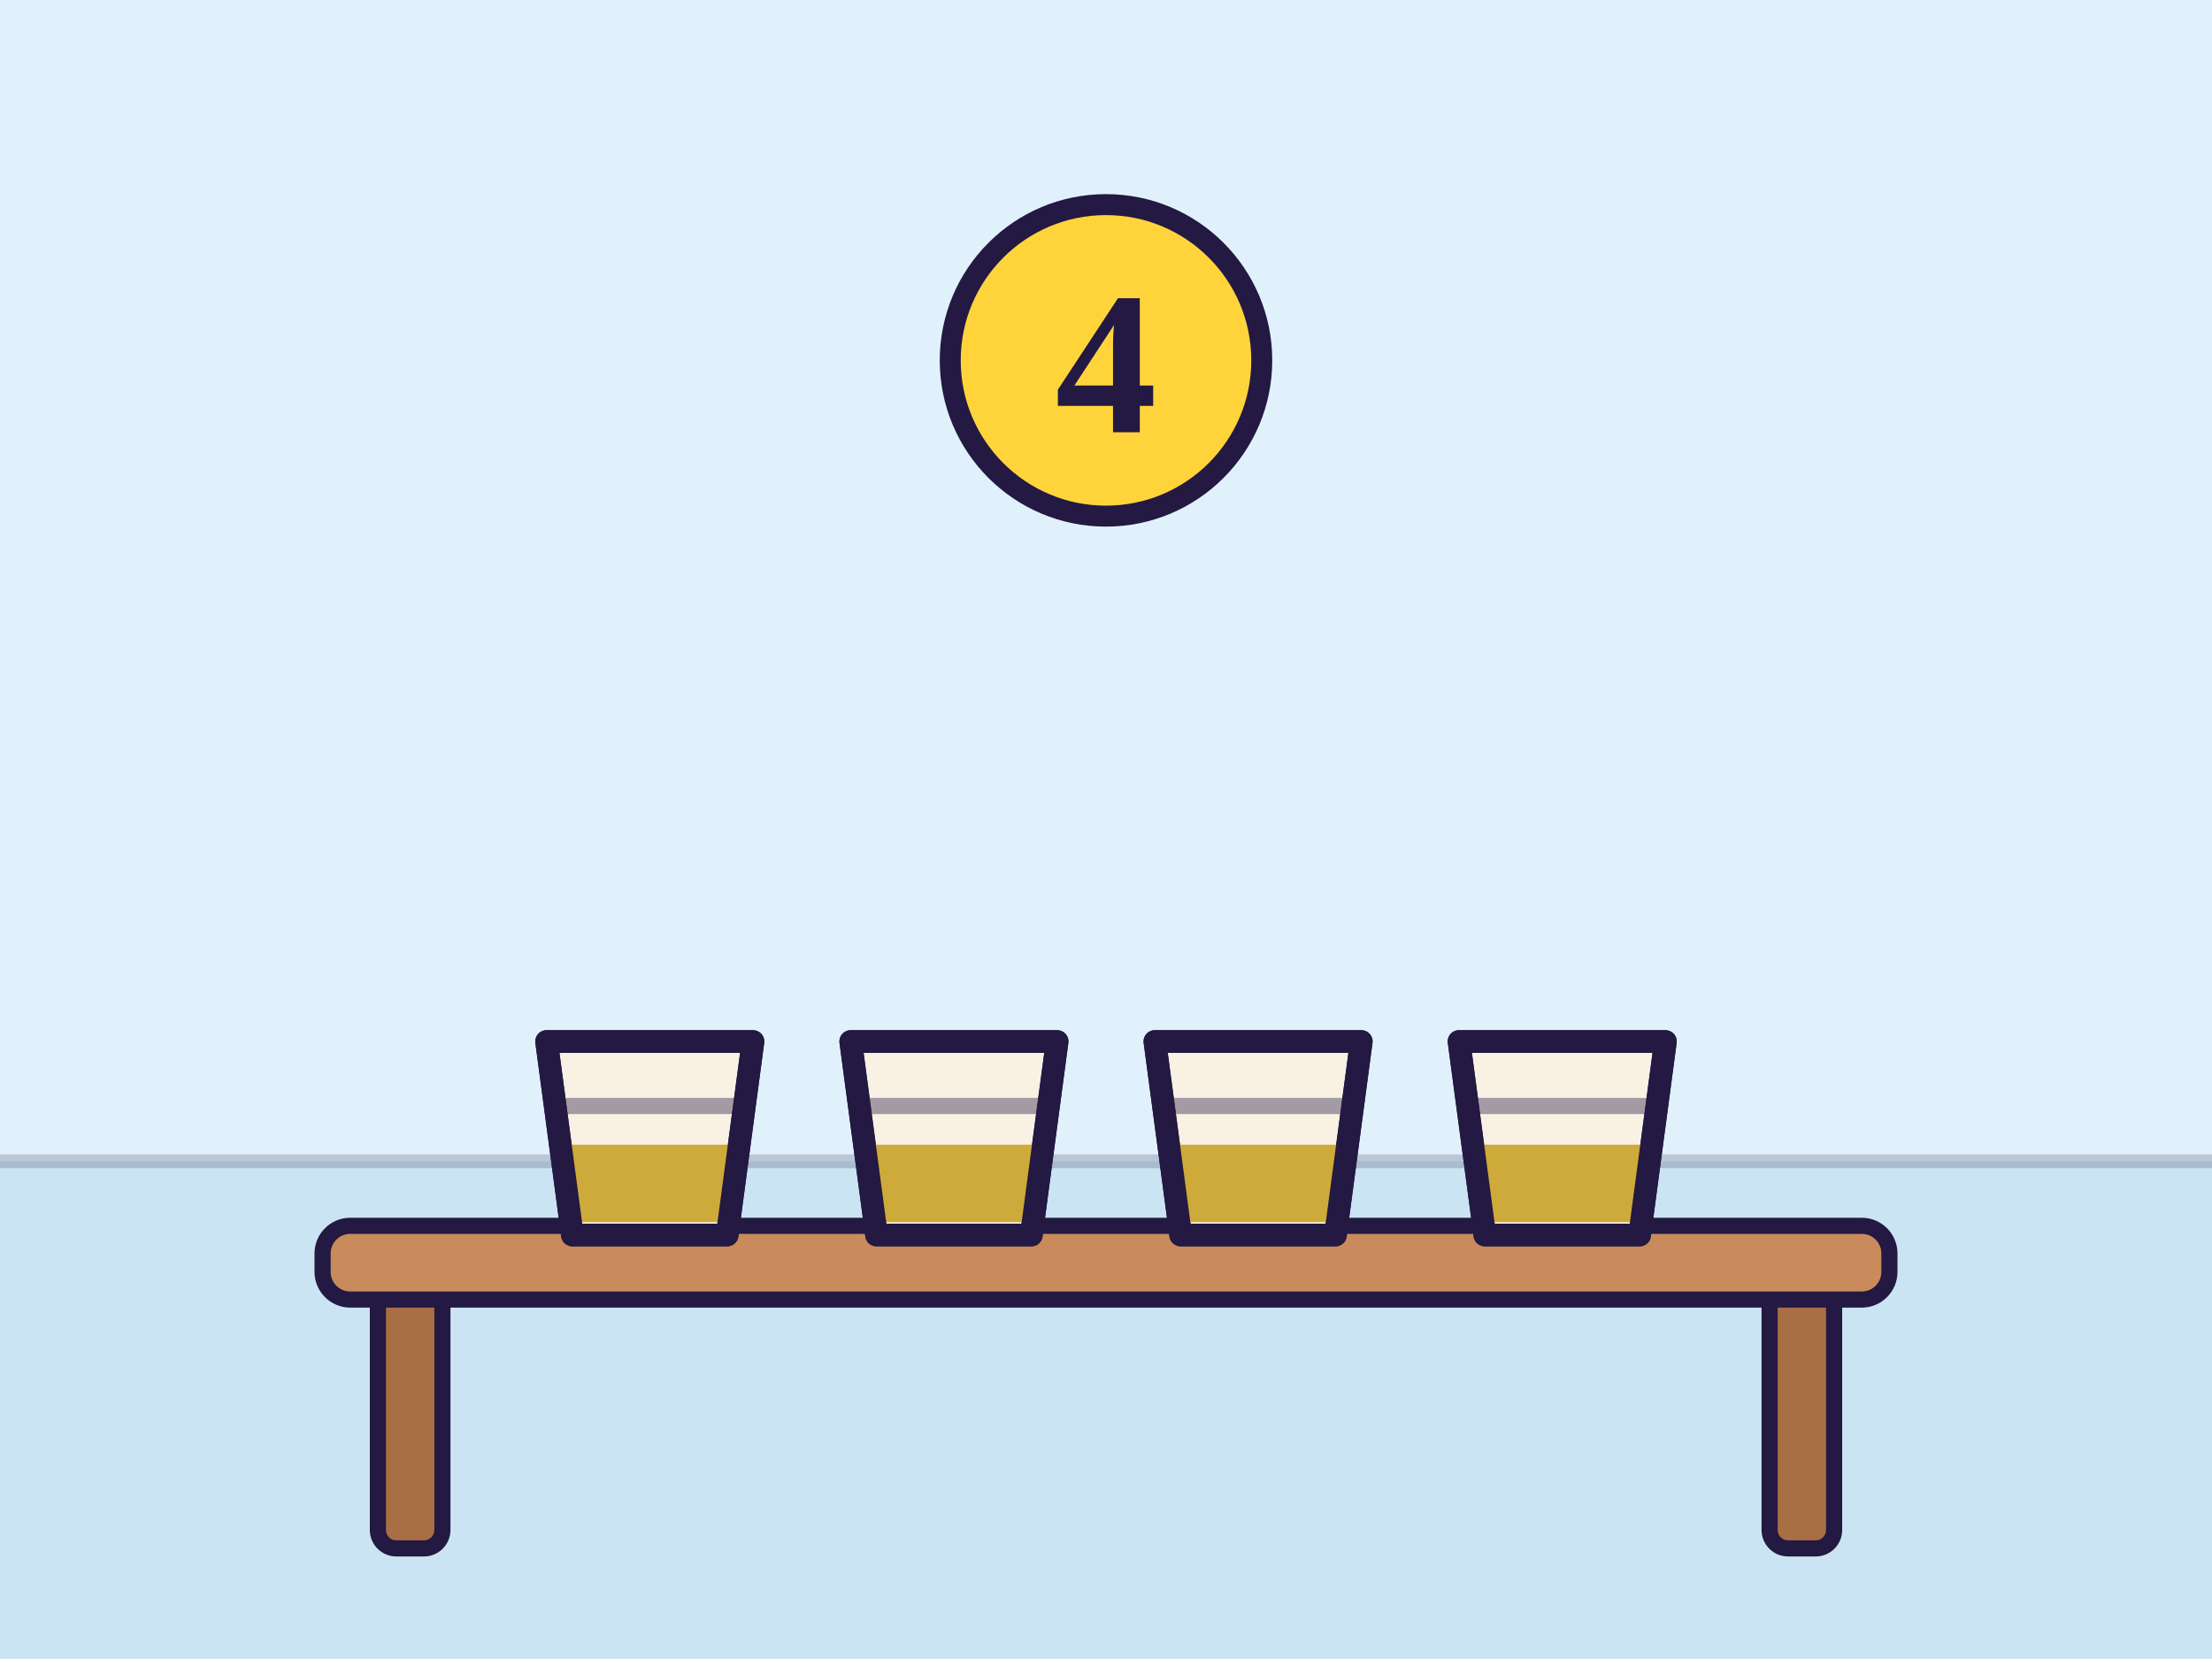
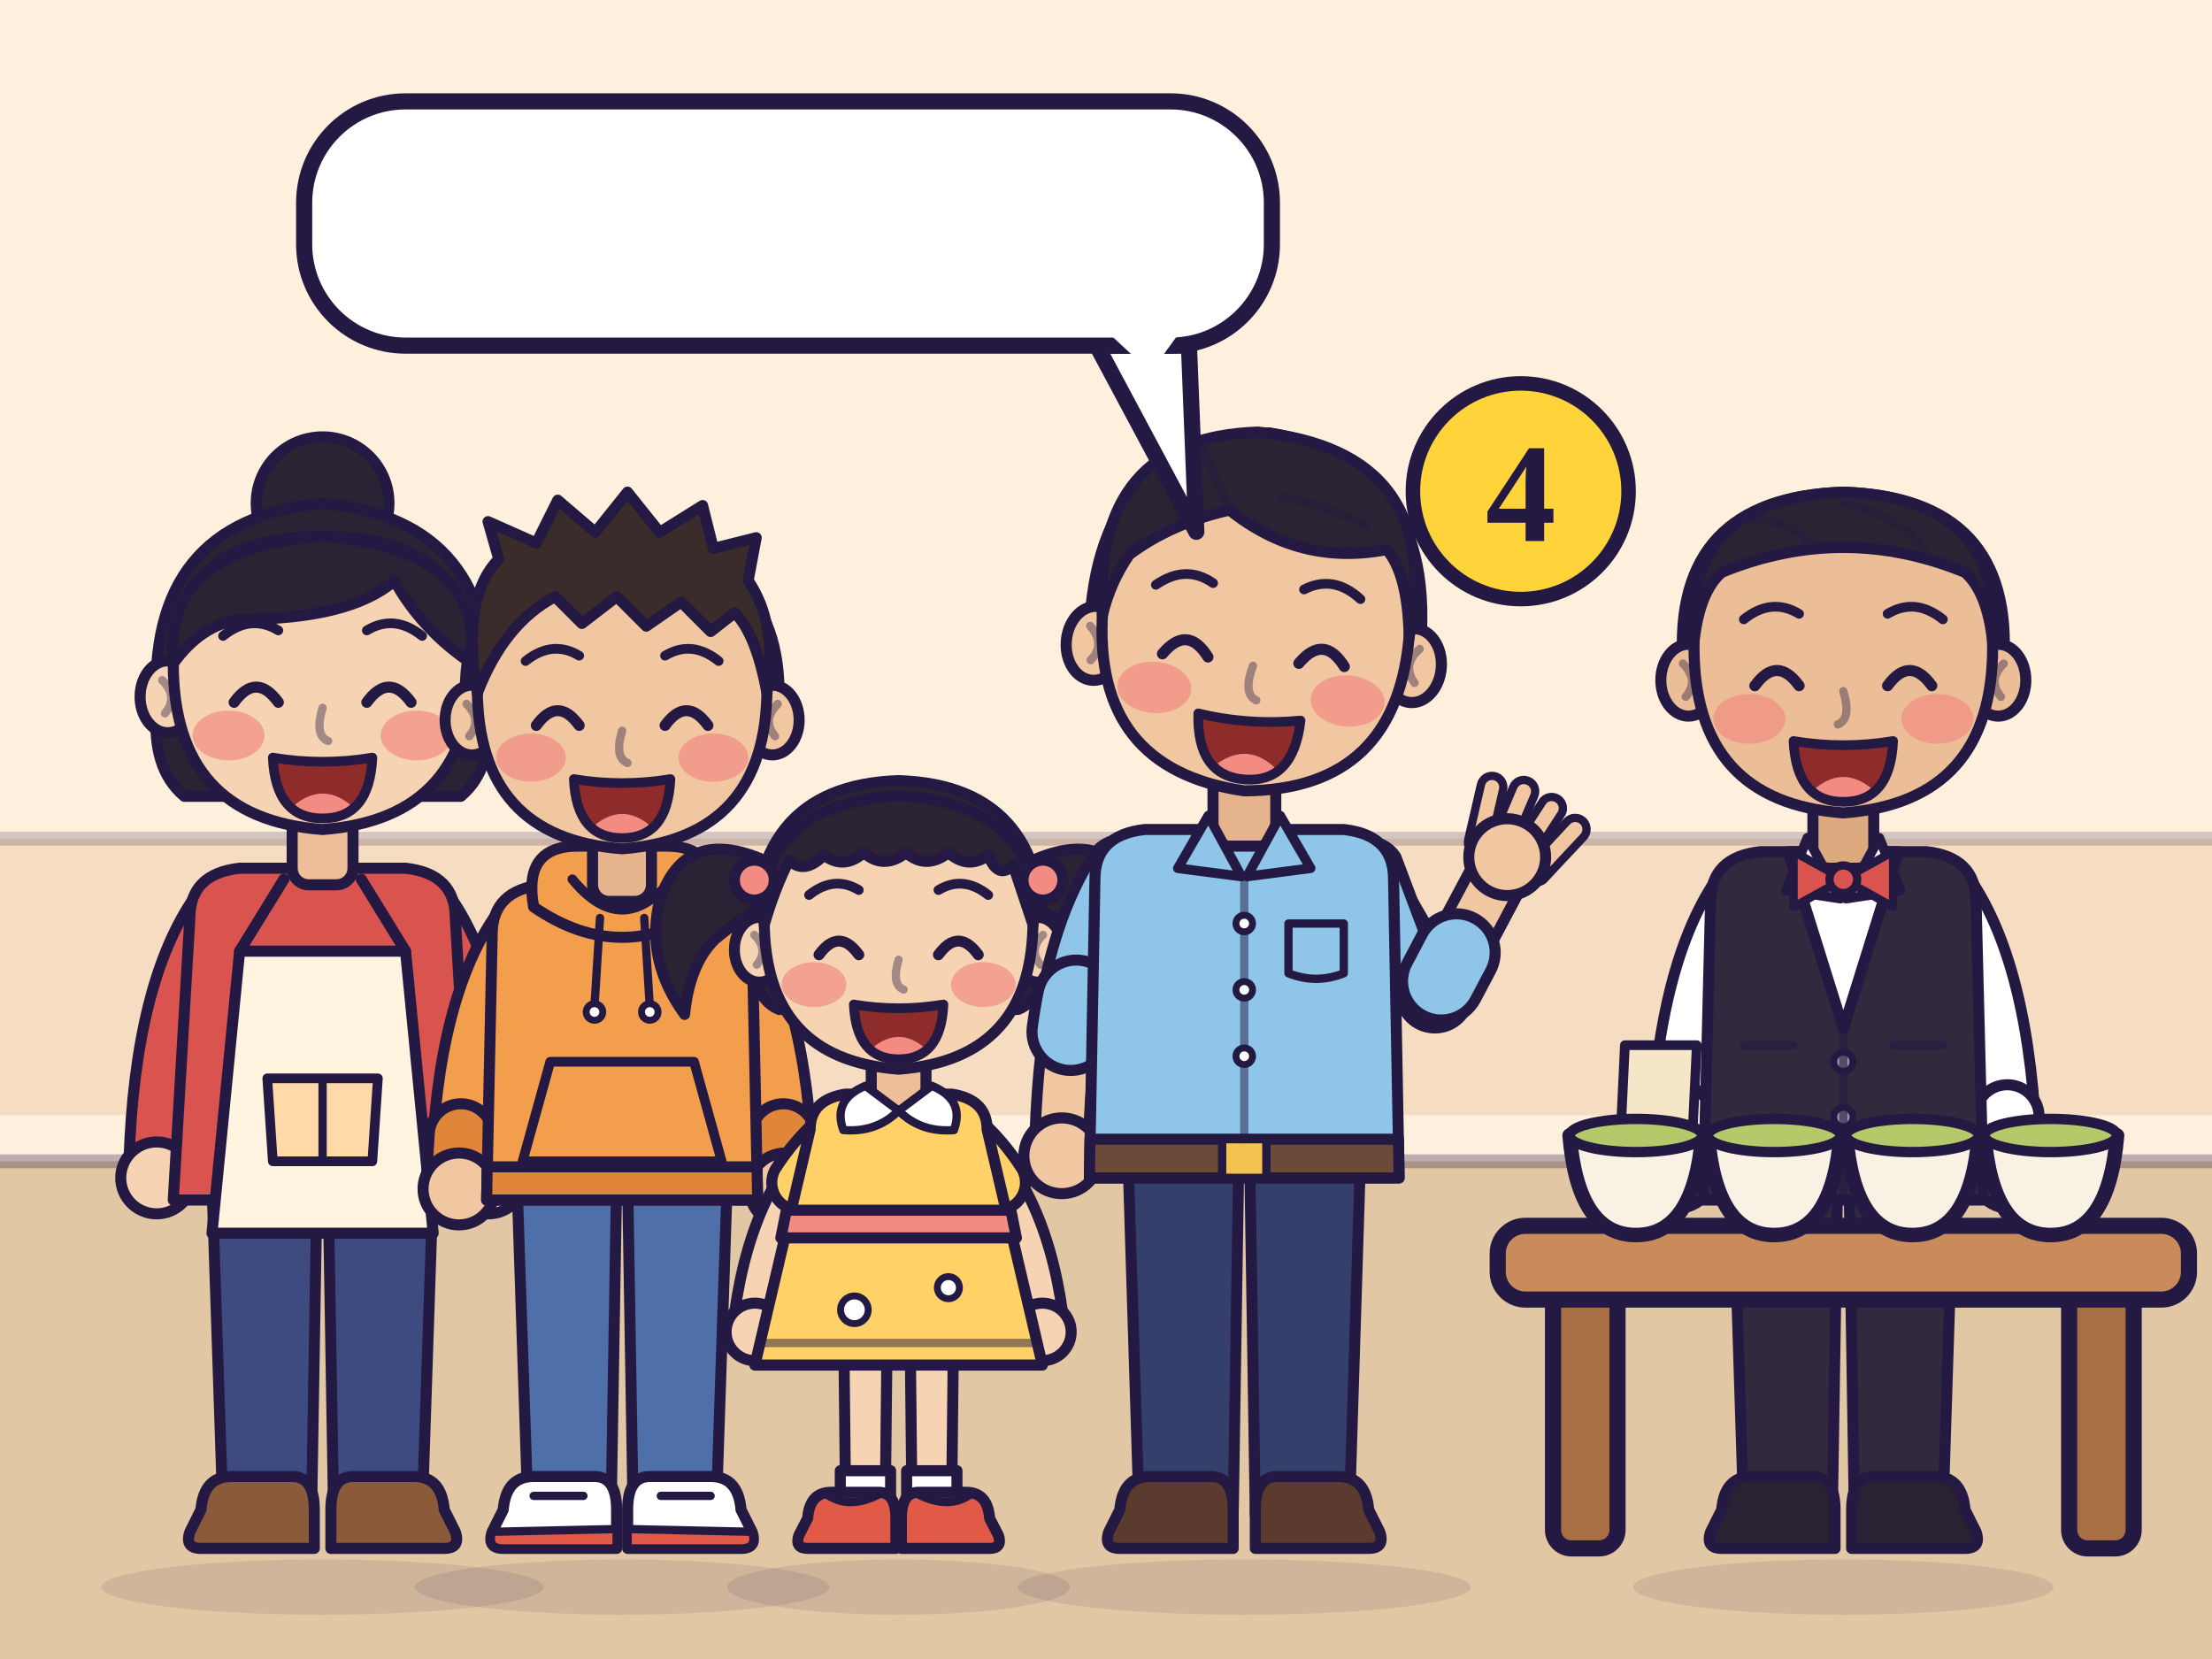
- <svg xmlns="http://www.w3.org/2000/svg" viewBox="0 0 480 360" role="img" aria-label="Four teacups on a table, with the digit 4.">
+ <svg xmlns="http://www.w3.org/2000/svg" viewBox="0 0 480 360" role="img" aria-label="At the restaurant door, Dad holds up four fingers to the waiter; Mom, Big Brother and Little Sister stand behind him: &quot;我们四个人。&quot;">
  <g stroke="#231942" stroke-width="3.5" stroke-linejoin="round" stroke-linecap="round">
-     <rect x="0" y="0" width="480" height="360" fill="#E1F1FB" stroke="none" />
-     <rect x="0" y="252" width="480" height="108" fill="#CBE4F3" stroke="none" />
-     <path d="M0 252L480 252" fill="none" stroke-width="3" opacity="0.2" />
-     <g transform="translate(240 336)">
-       <g class="prop p-table">
-         <rect x="-158" y="-58" width="14" height="58" rx="4" fill="#A86F45" />
-         <rect x="144" y="-58" width="14" height="58" rx="4" fill="#A86F45" />
-         <rect x="-170" y="-70" width="340" height="16" rx="6" fill="#C98B5B" />
-       </g>
-     </g>
-     <g transform="translate(141 268) scale(1.4 1.4)">
-       <g class="prop p-cup count-item ci-1">
-         <path d="M-16-30L16-30L12 0L-12 0Z" fill="#F8F1E4" />
-         <path d="M-12.5-14L12.5-14L12-2L-12-2Z" fill="#C9A227" stroke="none" opacity="0.9" />
-         <path d="M-16-30L16-30L12 0L-12 0Z" fill="none" />
-         <path d="M-14-20L14-20" fill="none" stroke-width="2.5" opacity="0.4" />
-       </g>
-     </g>
-     <g transform="translate(207 268) scale(1.4 1.4)">
-       <g class="prop p-cup count-item ci-2">
-         <path d="M-16-30L16-30L12 0L-12 0Z" fill="#F8F1E4" />
-         <path d="M-12.5-14L12.5-14L12-2L-12-2Z" fill="#C9A227" stroke="none" opacity="0.9" />
-         <path d="M-16-30L16-30L12 0L-12 0Z" fill="none" />
-         <path d="M-14-20L14-20" fill="none" stroke-width="2.5" opacity="0.4" />
-       </g>
-     </g>
-     <g transform="translate(273 268) scale(1.4 1.4)">
-       <g class="prop p-cup count-item ci-3">
-         <path d="M-16-30L16-30L12 0L-12 0Z" fill="#F8F1E4" />
-         <path d="M-12.5-14L12.5-14L12-2L-12-2Z" fill="#C9A227" stroke="none" opacity="0.9" />
-         <path d="M-16-30L16-30L12 0L-12 0Z" fill="none" />
-         <path d="M-14-20L14-20" fill="none" stroke-width="2.5" opacity="0.4" />
-       </g>
-     </g>
-     <g transform="translate(339 268) scale(1.4 1.4)">
-       <g class="prop p-cup count-item ci-4">
-         <path d="M-16-30L16-30L12 0L-12 0Z" fill="#F8F1E4" />
-         <path d="M-12.5-14L12.5-14L12-2L-12-2Z" fill="#C9A227" stroke="none" opacity="0.9" />
-         <path d="M-16-30L16-30L12 0L-12 0Z" fill="none" />
-         <path d="M-14-20L14-20" fill="none" stroke-width="2.5" opacity="0.4" />
-       </g>
-     </g>
-     <g transform="translate(240 112) scale(1.3 1.3)">
+     <rect x="0" y="0" width="480" height="360" fill="#FFF0DE" stroke="none" />
+     <rect x="0" y="182" width="480" height="60" fill="#F6DCC0" stroke="none" />
+     <path d="M0 182L480 182" fill="none" stroke-width="3" opacity="0.2" />
+     <rect x="0" y="252" width="480" height="108" fill="#E2C7A4" stroke="none" />
+     <path d="M0 252L480 252" fill="none" stroke-width="3" opacity="0.3" />
+     <g transform="translate(330 130) scale(0.9 0.9)">
      <g class="prop p-digit digit">
        <circle cx="0" cy="-26" r="26" fill="#FFD43B" />
        <text x="0" y="-14" font-family="Baloo 2, Nunito, sans-serif" font-weight="800" font-size="34" text-anchor="middle" fill="#231942" stroke="none">4</text>
      </g>
    </g>
+     <g transform="translate(400 336) scale(-0.6 0.6)">
+       <g class="char c-1 ch-waiter">
+         <g transform="translate(-150 -432)">
+           <ellipse class="shadow" cx="150" cy="446" rx="76" ry="10" fill="#231942" stroke="none" opacity="0.1" />
+           <g class="figure" stroke="#231942" stroke-width="4" stroke-linejoin="round" stroke-linecap="round">
+             <g class="legs">
+               <path d="M110 294L148 294L146 420L114 420Z" fill="#33293F" />
+               <path d="M190 294L152 294L154 420L186 420Z" fill="#33293F" />
+               <path d="M147 418Q147 406 139 406L117 406Q107 406 106 418L102 426Q100 432 106 432L147 432Z" fill="#2A2233" />
+               <path d="M153 418Q153 406 161 406L183 406Q193 406 194 418L198 426Q200 432 194 432L153 432Z" fill="#2A2233" />
+             </g>
+             <g transform="translate(150 294)">
+               <g class="upper">
+                 <g transform="translate(-150 -294)">
+                   <g transform="translate(188 196)">
+                     <g class="arm-left">
+                       <g transform="translate(-188 -196)">
+                         <path d="M179.7 201.5Q198.1 229.2 200 290.3A10 10 0 0 0 220 289.7Q217.9 222.9 196.3 190.5A10 10 0 0 0 179.7 201.5Z" fill="#FFFFFF" />
+                         <path d="M197.8 275.9Q198.3 282.9 198.5 290.4A11.5 11.5 0 0 0 221.5 289.6Q221.2 281.8 220.7 274.3A11.5 11.5 0 0 0 197.8 275.9Z" fill="#FFFFFF" />
+                         <g class="towel">
+                           <path d="M203 250L229 250L231 292L205 292Z" fill="#F5E6C8" stroke-width="3.5" />
+                           <path d="M204 278L230 278L230.5 283L204.5 283Z" fill="#D9534F" stroke="none" />
+                         </g>
+                         <circle class="hand" cx="210" cy="296" r="13" fill="#EBBE97" />
+                       </g>
+                     </g>
+                   </g>
+                   <g transform="translate(112 196)">
+                     <g class="arm-right">
+                       <g transform="translate(-112 -196)">
+                         <path d="M103.7 190.5Q82.1 222.9 80 289.7A10 10 0 0 0 100 290.3Q101.9 229.2 120.3 201.5A10 10 0 0 0 103.7 190.5Z" fill="#FFFFFF" />
+                         <path d="M79.3 274.3Q78.8 281.8 78.5 289.6A11.5 11.5 0 0 0 101.5 290.4Q101.7 282.9 102.2 275.9A11.5 11.5 0 0 0 79.3 274.3Z" fill="#FFFFFF" />
+                         <circle class="hand" cx="90" cy="296" r="13" fill="#EBBE97" />
+                       </g>
+                     </g>
+                   </g>
+                   <g class="body">
+                     <path d="M102 198Q102 182 120 180L180 180Q198 182 198 198L200.7 306L99.3 306Z" fill="#33293F" />
+                     <path d="M130 180L170 180L150 244Z" fill="#FFFFFF" />
+                     <g class="neck">
+                       <rect x="139" y="158" width="22" height="28" rx="6" fill="#DDA97F" />
+                     </g>
+                     <g class="collar">
+                       <path d="M137 175L129.3 194L149 197Z" fill="#FFFFFF" stroke-width="3.5" />
+                       <path d="M163 175L170.7 194L151 197Z" fill="#FFFFFF" stroke-width="3.5" />
+                     </g>
+                     <g class="bowtie">
+                       <path d="M150 190L132 180L132 200Z" fill="#D9534F" stroke-width="3" />
+                       <path d="M150 190L168 180L168 200Z" fill="#D9534F" stroke-width="3" />
+                       <circle cx="150" cy="190" r="5" fill="#D9534F" stroke-width="3" />
+                     </g>
+                     <g class="buttons">
+                       <circle cx="150" cy="256" r="3.5" fill="#9C97AA" stroke-width="2.5" />
+                       <circle cx="150" cy="276" r="3.5" fill="#9C97AA" stroke-width="2.5" />
+                     </g>
+                     <path d="M150 244L150 306" fill="none" stroke-width="3" opacity="0.6" />
+                     <path d="M114 250L132 250M168 250L186 250" fill="none" stroke-width="3" opacity="0.6" />
+                   </g>
+                   <g transform="translate(150 166)">
+                     <g class="head">
+                       <g transform="translate(-150 -166)">
+                         <g transform="translate(150 112) scale(1)" stroke-width="4">
+                           <g class="hair-back">
+                             <path d="M-58 0Q-62-60 0-62Q62-60 58 0Z" fill="#2B2233" />
+                           </g>
+                           <g class="ears">
+                             <ellipse cx="-56" cy="6" rx="10" ry="13" fill="#EBBE97" />
+                             <ellipse cx="56" cy="6" rx="10" ry="13" fill="#EBBE97" />
+                             <path d="M-58 0Q-52 6-57 12" fill="none" stroke-width="3" opacity="0.4" />
+                             <path d="M58 0Q52 6 57 12" fill="none" stroke-width="3" opacity="0.4" />
+                           </g>
+                           <path class="face" d="M-54-6Q-54-52 0-52Q54-52 54-6Q54 50 0 54Q-54 50-54-6Z" fill="#EBBE97" />
+                           <g class="hair">
+                             <path d="M-54-8Q-58-60 0-62Q58-60 54-8Q52-26 44-33Q22-42 0-42Q-22-42-44-33Q-52-26-54-8Z" fill="#2B2233" />
+                             <path d="M-30-40Q-20-54 0-58" fill="none" stroke-width="3" opacity="0.4" />
+                             <path d="M10-42Q22-54 36-52" fill="none" stroke-width="3" opacity="0.4" />
+                           </g>
+                           <g class="cheeks">
+                             <ellipse cx="-34" cy="20" rx="13" ry="9" fill="#F28B82" stroke="none" opacity="0.7" />
+                             <ellipse cx="34" cy="20" rx="13" ry="9" fill="#F28B82" stroke="none" opacity="0.7" />
+                           </g>
+                           <g class="brows">
+                             <path d="M-36-16Q-26-24-16-18M16-18Q26-24 36-16" fill="none" stroke-width="3.5" />
+                           </g>
+                           <g transform="translate(0 4)">
+                             <g class="eyes">
+                               <g transform="translate(0 -4)">
+                                 <path d="M-32 8Q-24-3-16 8M16 8Q24-3 32 8" fill="none" stroke-width="4" />
+                               </g>
+                             </g>
+                           </g>
+                           <g class="nose">
+                             <path d="M0 10Q-3 20 2 22" fill="none" stroke-width="3" opacity="0.4" />
+                           </g>
+                           <g class="mouth">
+                             <path d="M-18 28Q0 31 18 28Q17 50 0 50Q-17 50-18 28Z" fill="#8E2B2B" stroke="none" />
+                             <path d="M-10 45Q0 37 10 45Q6 50 0 50Q-6 50-10 45Z" fill="#F28B82" stroke="none" />
+                             <path d="M-18 28Q0 31 18 28Q17 50 0 50Q-17 50-18 28Z" fill="none" stroke-width="3.5" />
+                           </g>
+                         </g>
+                       </g>
+                     </g>
+                   </g>
+                 </g>
+               </g>
+             </g>
+           </g>
+         </g>
+       </g>
+     </g>
+     <g transform="translate(70 336) scale(0.6 0.6)">
+       <g class="char c-2 ch-mama">
+         <g transform="translate(-150 -432)">
+           <ellipse class="shadow" cx="150" cy="446" rx="80" ry="10" fill="#231942" stroke="none" opacity="0.1" />
+           <g class="figure" stroke="#231942" stroke-width="4" stroke-linejoin="round" stroke-linecap="round">
+             <g class="legs">
+               <path d="M110 300L148 300L146 420L114 420Z" fill="#3D4B80" />
+               <path d="M190 300L152 300L154 420L186 420Z" fill="#3D4B80" />
+               <path d="M147 418Q147 406 139 406L117 406Q107 406 106 418L102 426Q100 432 106 432L147 432Z" fill="#8A5A3B" />
+               <path d="M153 418Q153 406 161 406L183 406Q193 406 194 418L198 426Q200 432 194 432L153 432Z" fill="#8A5A3B" />
+             </g>
+             <g transform="translate(150 300)">
+               <g class="upper">
+                 <g transform="translate(-150 -300)">
+                   <g transform="translate(188 202)">
+                     <g class="arm-left">
+                       <g transform="translate(-188 -202)">
+                         <path d="M179.8 207.7Q198.1 234.1 200 292.3A10 10 0 0 0 220 291.7Q217.9 227.5 196.2 196.3A10 10 0 0 0 179.8 207.7Z" fill="#D9534F" />
+                         <circle class="hand" cx="210" cy="298" r="13" fill="#F6D3B3" />
+                       </g>
+                     </g>
+                   </g>
+                   <g transform="translate(112 202)">
+                     <g class="arm-right">
+                       <g transform="translate(-112 -202)">
+                         <path d="M103.8 196.3Q82.1 227.5 80 291.7A10 10 0 0 0 100 292.3Q101.9 234.1 120.2 207.7A10 10 0 0 0 103.8 196.3Z" fill="#D9534F" />
+                         <circle class="hand" cx="90" cy="298" r="13" fill="#F6D3B3" />
+                       </g>
+                     </g>
+                   </g>
+                   <g class="body">
+                     <path d="M102 204Q102 188 120 186L180 186Q198 188 198 204L204 306L96 306Z" fill="#D9534F" />
+                     <path class="apron" d="M120 216L180 216L190 318L110 318Z" fill="#FFF4E0" />
+                     <path d="M120 216L136 190M180 216L164 190" fill="none" stroke-width="4" />
+                     <path d="M130 262L170 262L168 292L132 292Z" fill="#FFD9A8" stroke-width="3.5" />
+                     <path d="M150 262L150 292" fill="none" stroke-width="3" />
+                     <g class="neck">
+                       <rect x="139" y="164" width="22" height="28" rx="6" fill="#EDBE98" />
+                     </g>
+                   </g>
+                   <g transform="translate(150 172)">
+                     <g class="head">
+                       <g transform="translate(-150 -172)">
+                         <g transform="translate(150 118) scale(1)" stroke-width="4">
+                           <g class="hair-back">
+                             <circle cx="0" cy="-64" r="24" fill="#2B2233" />
+                             <path d="M-60 10Q-64-58 0-64Q64-58 60 10Q62 32 50 42L-50 42Q-62 32-60 10Z" fill="#2B2233" />
+                           </g>
+                           <g class="ears">
+                             <ellipse cx="-56" cy="6" rx="10" ry="13" fill="#F6D3B3" />
+                             <ellipse cx="56" cy="6" rx="10" ry="13" fill="#F6D3B3" />
+                             <path d="M-58 0Q-52 6-57 12" fill="none" stroke-width="3" opacity="0.4" />
+                             <path d="M58 0Q52 6 57 12" fill="none" stroke-width="3" opacity="0.4" />
+                           </g>
+                           <path class="face" d="M-54-6Q-54-52 0-52Q54-52 54-6Q54 50 0 54Q-54 50-54-6Z" fill="#F6D3B3" />
+                           <g class="hair">
+                             <path d="M-54-6Q-58-48 0-52Q58-48 54-6Q36-18 26-36Q10-22-30-22Q-44-20-54-6Z" fill="#2B2233" />
+                           </g>
+                           <g class="cheeks">
+                             <ellipse cx="-34" cy="20" rx="13" ry="9" fill="#F28B82" stroke="none" opacity="0.7" />
+                             <ellipse cx="34" cy="20" rx="13" ry="9" fill="#F28B82" stroke="none" opacity="0.7" />
+                           </g>
+                           <g class="brows">
+                             <path d="M-36-16Q-26-24-16-18M16-18Q26-24 36-16" fill="none" stroke-width="3.5" />
+                           </g>
+                           <g transform="translate(0 4)">
+                             <g class="eyes">
+                               <g transform="translate(0 -4)">
+                                 <path d="M-32 8Q-24-3-16 8M16 8Q24-3 32 8" fill="none" stroke-width="4" />
+                               </g>
+                             </g>
+                           </g>
+                           <g class="nose">
+                             <path d="M0 10Q-3 20 2 22" fill="none" stroke-width="3" opacity="0.4" />
+                           </g>
+                           <g class="mouth">
+                             <path d="M-18 28Q0 31 18 28Q17 50 0 50Q-17 50-18 28Z" fill="#8E2B2B" stroke="none" />
+                             <path d="M-10 45Q0 37 10 45Q6 50 0 50Q-6 50-10 45Z" fill="#F28B82" stroke="none" />
+                             <path d="M-18 28Q0 31 18 28Q17 50 0 50Q-17 50-18 28Z" fill="none" stroke-width="3.5" />
+                           </g>
+                         </g>
+                       </g>
+                     </g>
+                   </g>
+                 </g>
+               </g>
+             </g>
+           </g>
+         </g>
+       </g>
+     </g>
+     <g transform="translate(135 336) scale(0.6 0.6)">
+       <g class="char c-3 ch-gege">
+         <g transform="translate(-150 -432)">
+           <ellipse class="shadow" cx="150" cy="446" rx="75" ry="10" fill="#231942" stroke="none" opacity="0.1" />
+           <g class="figure" stroke="#231942" stroke-width="4" stroke-linejoin="round" stroke-linecap="round">
+             <g class="legs">
+               <path d="M112 300L148 300L146 420L116 420Z" fill="#4E6FA8" />
+               <path d="M188 300L152 300L154 420L184 420Z" fill="#4E6FA8" />
+               <path d="M148 418Q148 406 140 406L118 406Q108 406 107 418L103 426Q101 432 107 432L148 432Z" fill="#FFFFFF" />
+               <path d="M103 426Q101 432 107 432L148 432L148 425Z" fill="#E05A47" stroke-width="3" />
+               <path d="M118 413L136 413" fill="none" stroke-width="3" />
+               <path d="M152 418Q152 406 160 406L182 406Q192 406 193 418L197 426Q199 432 193 432L152 432Z" fill="#FFFFFF" />
+               <path d="M197 426Q199 432 193 432L152 432L152 425Z" fill="#E05A47" stroke-width="3" />
+               <path d="M182 413L164 413" fill="none" stroke-width="3" />
+             </g>
+             <g transform="translate(150 300)">
+               <g class="upper">
+                 <g transform="translate(-150 -300)">
+                   <g transform="translate(187 208)">
+                     <g class="arm-left">
+                       <g transform="translate(-187 -208)">
+                         <path d="M178.8 213.8Q197.1 239.5 199 296.3A10 10 0 0 0 219 295.7Q216.9 232.8 195.2 202.2A10 10 0 0 0 178.8 213.8Z" fill="#F29E4C" />
+                         <path d="M196.8 282.9Q197.3 289.4 197.5 296.4A11.5 11.5 0 0 0 220.5 295.6Q220.2 288.2 219.7 281.2A11.5 11.5 0 0 0 196.8 282.9Z" fill="#E0863A" />
+                         <circle class="hand" cx="209" cy="302" r="13" fill="#F1C7A2" />
+                       </g>
+                     </g>
+                   </g>
+                   <g transform="translate(113 208)">
+                     <g class="arm-right">
+                       <g transform="translate(-113 -208)">
+                         <path d="M104.8 202.2Q83.1 232.8 81 295.7A10 10 0 0 0 101 296.3Q102.9 239.5 121.2 213.8A10 10 0 0 0 104.8 202.2Z" fill="#F29E4C" />
+                         <path d="M80.3 281.2Q79.8 288.2 79.5 295.6A11.5 11.5 0 0 0 102.5 296.4Q102.7 289.4 103.2 282.9A11.5 11.5 0 0 0 80.3 281.2Z" fill="#E0863A" />
+                         <circle class="hand" cx="91" cy="302" r="13" fill="#F1C7A2" />
+                       </g>
+                     </g>
+                   </g>
+                   <g class="body">
+                     <path d="M103 210Q103 194 121 192L179 192Q197 194 197 210L199 306L101 306Z" fill="#F29E4C" />
+                     <path d="M101.2 294L198.8 294L199 306L101 306Z" fill="#E0863A" />
+                     <path class="hood" d="M118 200Q114 178 134 178L166 178Q186 178 182 200Q150 222 118 200Z" fill="#F29E4C" />
+                     <g class="neck">
+                       <rect x="139.3" y="171" width="21.3" height="27" rx="6" fill="#E6B48C" />
+                     </g>
+                     <path d="M132 190Q150 212 168 190" fill="none" stroke-width="3.5" />
+                     <path d="M142 204L140 236M158 204L160 236" fill="none" stroke-width="3" />
+                     <circle cx="140" cy="238" r="3" fill="#FFFFFF" stroke-width="2.5" />
+                     <circle cx="160" cy="238" r="3" fill="#FFFFFF" stroke-width="2.5" />
+                     <path class="pocket" d="M124 256L176 256L186 292L114 292Z" fill="#F29E4C" stroke-width="3.5" />
+                   </g>
+                   <g transform="translate(150 179)">
+                     <g class="head">
+                       <g transform="translate(-150 -179)">
+                         <g transform="translate(150 126.6) scale(0.97)" stroke-width="4.1">
+                           <g class="hair-back">
+                             <path d="M-58 6Q-64-56 0-62Q64-56 58 6Z" fill="#3A2C2A" />
+                           </g>
+                           <g class="ears">
+                             <ellipse cx="-56" cy="6" rx="10" ry="13" fill="#F1C7A2" />
+                             <ellipse cx="56" cy="6" rx="10" ry="13" fill="#F1C7A2" />
+                             <path d="M-58 0Q-52 6-57 12" fill="none" stroke-width="3.1" opacity="0.4" />
+                             <path d="M58 0Q52 6 57 12" fill="none" stroke-width="3.1" opacity="0.4" />
+                           </g>
+                           <path class="face" d="M-54-6Q-54-52 0-52Q54-52 54-6Q54 50 0 54Q-54 50-54-6Z" fill="#F1C7A2" />
+                           <g class="hair">
+                             <path d="M-54-4Q-60-40-46-54L-50-68L-32-60L-24-76L-10-64L2-79L14-64L30-74L34-58L50-62L47-46Q58-30 54-4Q50-26 42-34L33-27L22-38L9-29L-2-40L-15-30L-25-40Q-44-30-54-4Z" fill="#3A2C2A" />
+                           </g>
+                           <g class="cheeks">
+                             <ellipse cx="-34" cy="20" rx="13" ry="9" fill="#F28B82" stroke="none" opacity="0.7" />
+                             <ellipse cx="34" cy="20" rx="13" ry="9" fill="#F28B82" stroke="none" opacity="0.7" />
+                           </g>
+                           <g class="brows">
+                             <path d="M-36-16Q-26-24-16-18M16-18Q26-24 36-16" fill="none" stroke-width="3.6" />
+                           </g>
+                           <g transform="translate(0 4)">
+                             <g class="eyes">
+                               <g transform="translate(0 -4)">
+                                 <path d="M-32 8Q-24-3-16 8M16 8Q24-3 32 8" fill="none" stroke-width="4.1" />
+                               </g>
+                             </g>
+                           </g>
+                           <g class="nose">
+                             <path d="M0 10Q-3 20 2 22" fill="none" stroke-width="3.1" opacity="0.4" />
+                           </g>
+                           <g class="mouth">
+                             <path d="M-18 28Q0 31 18 28Q17 50 0 50Q-17 50-18 28Z" fill="#8E2B2B" stroke="none" />
+                             <path d="M-10 45Q0 37 10 45Q6 50 0 50Q-6 50-10 45Z" fill="#F28B82" stroke="none" />
+                             <path d="M-18 28Q0 31 18 28Q17 50 0 50Q-17 50-18 28Z" fill="none" stroke-width="3.6" />
+                           </g>
+                         </g>
+                       </g>
+                     </g>
+                   </g>
+                 </g>
+               </g>
+             </g>
+           </g>
+         </g>
+       </g>
+     </g>
+     <g transform="translate(195 336) scale(0.6 0.6)">
+       <g class="char c-4 ch-meimei">
+         <g transform="translate(-150 -432)">
+           <ellipse class="shadow" cx="150" cy="446" rx="62" ry="10" fill="#231942" stroke="none" opacity="0.1" />
+           <g class="figure" stroke="#231942" stroke-width="4" stroke-linejoin="round" stroke-linecap="round">
+             <g class="legs">
+               <path d="M129.9 329.7L146.1 329.7L145.1 422.6L130.9 422.6Z" fill="#F6D3B3" />
+               <path d="M128.9 403.9L147.1 403.9L147.1 422.6L128.9 422.6Z" fill="#FFFFFF" />
+               <path d="M153.9 329.7L170.1 329.7L169.1 422.6L154.9 422.6Z" fill="#F6D3B3" />
+               <path d="M152.9 403.9L171.1 403.9L171.1 422.6L152.9 422.6Z" fill="#FFFFFF" />
+               <path d="M149 421.1Q149 411.7 142.8 411.7L125.6 411.7Q117.8 411.7 117.1 421.1L113.9 427.3Q112.4 432 117.1 432L149 432Z" fill="#E05A47" />
+               <path d="M124.1 412.5Q131.9 418 142.8 412.5" fill="none" stroke-width="3" />
+               <path d="M151 421.1Q151 411.7 157.2 411.7L174.4 411.7Q182.2 411.7 182.9 421.1L186.1 427.3Q187.6 432 182.9 432L151 432Z" fill="#E05A47" />
+               <path d="M175.9 412.5Q168.1 418 157.2 412.5" fill="none" stroke-width="3" />
+             </g>
+             <g transform="translate(150 333.7)">
+               <g class="upper">
+                 <g transform="translate(-150 -333.7)">
+                   <g transform="translate(172 283.7)">
+                     <g class="arm-left">
+                       <g transform="translate(-172 -283.7)">
+                         <path d="M167.2 289.3Q189.1 308 194.7 348.7A7.4 7.4 0 0 0 209.3 346.7Q202.9 300.4 176.8 278.1A7.4 7.4 0 0 0 167.2 289.3Z" fill="#F6D3B3" />
+                         <path d="M165.5 291.3Q172.5 297.3 177.8 305.6A10 10 0 0 0 194.7 295Q187.8 284.1 178.5 276.1A10 10 0 0 0 165.5 291.3Z" fill="#FFD166" />
+                         <circle class="hand" cx="202" cy="353.7" r="10.4" fill="#F6D3B3" />
+                       </g>
+                     </g>
+                   </g>
+                   <g transform="translate(128 283.7)">
+                     <g class="arm-right">
+                       <g transform="translate(-128 -283.7)">
+                         <path d="M123.2 278.1Q97.1 300.4 90.7 346.7A7.4 7.4 0 0 0 105.3 348.7Q110.9 308 132.8 289.3A7.4 7.4 0 0 0 123.2 278.1Z" fill="#F6D3B3" />
+                         <path d="M121.5 276.1Q112.2 284.1 105.3 295A10 10 0 0 0 122.2 305.6Q127.5 297.3 134.5 291.3A10 10 0 0 0 121.5 276.1Z" fill="#FFD166" />
+                         <circle class="hand" cx="98" cy="353.7" r="10.4" fill="#F6D3B3" />
+                       </g>
+                     </g>
+                   </g>
+                   <g class="body">
+                     <path d="M118 280.5Q118 269.7 130.8 267.7L169.2 267.7Q182 269.7 182 280.5L202 365.7L98 365.7Z" fill="#FFD166" />
+                     <path d="M109.4 309.7L190.6 309.7L192.6 319.7L107.4 319.7Z" fill="#F28B82" />
+                     <g class="neck">
+                       <rect x="140.1" y="250.7" width="19.8" height="23" rx="6" fill="#EDBE98" />
+                     </g>
+                     <path d="M138 264.7Q126 269.7 130 280.7Q142 281.7 150 273.7Z" fill="#FFFFFF" stroke-width="3" />
+                     <path d="M162 264.7Q174 269.7 170 280.7Q158 281.7 150 273.7Z" fill="#FFFFFF" stroke-width="3" />
+                     <circle cx="134" cy="345.7" r="5" fill="#FFFFFF" stroke-width="2.5" />
+                     <circle cx="168" cy="337.7" r="4" fill="#FFFFFF" stroke-width="2.5" />
+                     <path d="M101.6 357.7L198.4 357.7" fill="none" stroke-width="3" opacity="0.5" />
+                   </g>
+                   <g transform="translate(150 258.7)">
+                     <g class="head">
+                       <g transform="translate(-150 -258.7)">
+                         <g transform="translate(150 210.1) scale(0.9)" stroke-width="4.4">
+                           <g class="hair-back">
+                             <path d="M-54-30Q-86-44-96-14Q-102 10-86 32Q-84 12-74 2Q-62-8-54-12Z" fill="#2B2233" />
+                             <path d="M54-30Q86-44 96-14Q102 10 86 32Q84 12 74 2Q62-8 54-12Z" fill="#2B2233" />
+                             <path d="M-58 10Q-62-60 0-62Q62-60 58 10Q58 26 48 30L-48 30Q-58 26-58 10Z" fill="#2B2233" />
+                           </g>
+                           <g class="ears">
+                             <ellipse cx="-56" cy="6" rx="10" ry="13" fill="#F6D3B3" />
+                             <ellipse cx="56" cy="6" rx="10" ry="13" fill="#F6D3B3" />
+                             <path d="M-58 0Q-52 6-57 12" fill="none" stroke-width="3.3" opacity="0.4" />
+                             <path d="M58 0Q52 6 57 12" fill="none" stroke-width="3.3" opacity="0.4" />
+                           </g>
+                           <path class="face" d="M-54-6Q-54-52 0-52Q54-52 54-6Q54 50 0 54Q-54 50-54-6Z" fill="#F6D3B3" />
+                           <g class="hair">
+                             <path d="M-54-4Q-58-52 0-56Q58-52 54-4Q50-16 46-28Q40-22 36-32Q28-26 20-33Q11-26 3-33Q-6-26-14-33Q-22-26-30-32Q-38-24-44-30Q-50-18-54-4Z" fill="#2B2233" />
+                             <circle cx="-58" cy="-22" r="8" fill="#F28B82" />
+                             <circle cx="58" cy="-22" r="8" fill="#F28B82" />
+                           </g>
+                           <g class="cheeks">
+                             <ellipse cx="-34" cy="20" rx="13" ry="9" fill="#F28B82" stroke="none" opacity="0.7" />
+                             <ellipse cx="34" cy="20" rx="13" ry="9" fill="#F28B82" stroke="none" opacity="0.7" />
+                           </g>
+                           <g class="brows">
+                             <path d="M-36-16Q-26-24-16-18M16-18Q26-24 36-16" fill="none" stroke-width="3.9" />
+                           </g>
+                           <g transform="translate(0 4)">
+                             <g class="eyes">
+                               <g transform="translate(0 -4)">
+                                 <path d="M-32 8Q-24-3-16 8M16 8Q24-3 32 8" fill="none" stroke-width="4.4" />
+                               </g>
+                             </g>
+                           </g>
+                           <g class="nose">
+                             <path d="M0 10Q-3 20 2 22" fill="none" stroke-width="3.3" opacity="0.4" />
+                           </g>
+                           <g class="mouth">
+                             <path d="M-18 28Q0 31 18 28Q17 50 0 50Q-17 50-18 28Z" fill="#8E2B2B" stroke="none" />
+                             <path d="M-10 45Q0 37 10 45Q6 50 0 50Q-6 50-10 45Z" fill="#F28B82" stroke="none" />
+                             <path d="M-18 28Q0 31 18 28Q17 50 0 50Q-17 50-18 28Z" fill="none" stroke-width="3.9" />
+                           </g>
+                         </g>
+                       </g>
+                     </g>
+                   </g>
+                 </g>
+               </g>
+             </g>
+           </g>
+         </g>
+       </g>
+     </g>
+     <g transform="translate(270 336) scale(0.6 0.6)">
+       <g class="char c-5 ch-baba">
+         <g transform="translate(-150 -432)">
+           <ellipse class="shadow" cx="150" cy="446" rx="82" ry="10" fill="#231942" stroke="none" opacity="0.1" />
+           <g class="figure" stroke="#231942" stroke-width="4" stroke-linejoin="round" stroke-linecap="round">
+             <g class="legs">
+               <path d="M108 292L148 292L146 420L112 420Z" fill="#34406B" />
+               <path d="M192 292L152 292L154 420L188 420Z" fill="#34406B" />
+               <path d="M146 418Q146 406 138 406L116 406Q106 406 105 418L101 426Q99 432 105 432L146 432Z" fill="#5A3B2E" />
+               <path d="M154 418Q154 406 162 406L184 406Q194 406 195 418L199 426Q201 432 195 432L154 432Z" fill="#5A3B2E" />
+             </g>
+             <g transform="translate(150 292)">
+               <g class="upper">
+                 <g transform="translate(-150 -292)">
+                   <g transform="translate(194 188)">
+                     <g class="arm-left act">
+                       <g transform="translate(-194 -188)">
+                         <path d="M185.6 192.8L210.6 236.1A9.7 9.7 0 0 0 227.5 235.8L250 193.4A9.7 9.7 0 0 0 233 184.3L218.6 211.3L202.4 183.2A9.7 9.7 0 0 0 185.6 192.8Z" fill="#F1C7A2" />
+                         <path d="M183.2 194.3L208.1 237.5A12.5 12.5 0 0 0 230 237.1L236.9 224.1A12.5 12.5 0 0 0 214.8 212.4L218.7 218.7L204.8 181.8A12.5 12.5 0 0 0 183.2 194.3Z" fill="#8EC5E8" />
+                         <path d="M233.6 233.5L239.1 223.1A14 14 0 0 0 214.4 209.9L208.9 220.3A14 14 0 0 0 233.6 233.5Z" fill="#8EC5E8" />
+                         <path d="M239 177.6L243.6 157.6A4.1 4.1 0 0 0 235.6 155.8L231 175.7A4.1 4.1 0 0 0 239 177.6Z" fill="#F1C7A2" stroke-width="3" />
+                         <path d="M245.5 181.8L254.9 159.8A4.1 4.1 0 0 0 247.3 156.6L238 178.6A4.1 4.1 0 0 0 245.5 181.8Z" fill="#F1C7A2" stroke-width="3" />
+                         <path d="M251.9 186L264.9 166A4.1 4.1 0 0 0 258.1 161.6L245.1 181.6A4.1 4.1 0 0 0 251.9 186Z" fill="#F1C7A2" stroke-width="3" />
+                         <path d="M258.2 190.2L272.7 174.7A4.1 4.1 0 0 0 266.7 169.1L252.3 184.6A4.1 4.1 0 0 0 258.2 190.2Z" fill="#F1C7A2" stroke-width="3" />
+                         <circle class="hand" cx="245.1" cy="182" r="13.9" fill="#F1C7A2" />
+                       </g>
+                     </g>
+                   </g>
+                   <g transform="translate(106 188)">
+                     <g class="arm-right">
+                       <g transform="translate(-106 -188)">
+                         <path d="M97.9 182.7Q76.4 215.7 74.3 283.7A9.7 9.7 0 0 0 93.7 284.3Q95.6 221.7 114.1 193.3A9.7 9.7 0 0 0 97.9 182.7Z" fill="#F1C7A2" />
+                         <path d="M95.5 181.2Q80.8 203.7 75.1 241.7A12.5 12.5 0 0 0 99.8 245.5Q104.8 212.8 116.5 194.8A12.5 12.5 0 0 0 95.5 181.2Z" fill="#8EC5E8" />
+                         <path d="M75.5 230.5Q74.2 236.9 73.3 243.8A14 14 0 0 0 101 247.7Q101.9 241.6 103 236A14 14 0 0 0 75.5 230.5Z" fill="#8EC5E8" />
+                         <circle class="hand" cx="84" cy="290" r="13.7" fill="#F1C7A2" />
+                       </g>
+                     </g>
+                   </g>
+                   <g class="body">
+                     <path d="M96 190Q96 174 114 172L186 172Q204 174 204 190L206 298L94 298Z" fill="#8EC5E8" />
+                     <path d="M94.2 284L205.8 284L206 298L94 298Z" fill="#6B4A3A" />
+                     <path d="M142 284L158 284L158 298L142 298Z" fill="#F2C14E" stroke-width="3" />
+                     <g class="neck">
+                       <rect x="138.7" y="150" width="22.7" height="28" rx="6" fill="#E6B48C" />
+                     </g>
+                     <g class="collar">
+                       <path d="M137 167L126 186L149 189Z" fill="#8EC5E8" stroke-width="3.5" />
+                       <path d="M163 167L174 186L151 189Z" fill="#8EC5E8" stroke-width="3.5" />
+                     </g>
+                     <path d="M150 189L150 284" fill="none" stroke-width="3" opacity="0.5" />
+                     <g class="buttons">
+                       <circle cx="150" cy="206" r="3" fill="#FFFFFF" stroke-width="2.5" />
+                       <circle cx="150" cy="230" r="3" fill="#FFFFFF" stroke-width="2.5" />
+                       <circle cx="150" cy="254" r="3" fill="#FFFFFF" stroke-width="2.5" />
+                     </g>
+                     <path d="M166 206L186 206L186 224Q176 228 166 224Z" fill="#8EC5E8" stroke-width="3" />
+                   </g>
+                   <g transform="translate(150 158) rotate(4)">
+                     <g class="head">
+                       <g transform="translate(-150 -158)">
+                         <g transform="translate(150 102.4) scale(1.03)" stroke-width="3.9">
+                           <g class="hair-back">
+                             <path d="M-58 6Q-62-66 0-72Q62-66 58 6Z" fill="#2B2233" />
+                           </g>
+                           <g class="ears">
+                             <ellipse cx="-56" cy="6" rx="10" ry="13" fill="#F1C7A2" />
+                             <ellipse cx="56" cy="6" rx="10" ry="13" fill="#F1C7A2" />
+                             <path d="M-58 0Q-52 6-57 12" fill="none" stroke-width="2.9" opacity="0.4" />
+                             <path d="M58 0Q52 6 57 12" fill="none" stroke-width="2.9" opacity="0.4" />
+                           </g>
+                           <path class="face" d="M-54-6Q-54-52 0-52Q54-52 54-6Q54 50 0 54Q-54 50-54-6Z" fill="#F1C7A2" />
+                           <g class="hair">
+                             <path d="M-54-4Q-62-66-4-72Q62-70 54-4Q52-26 44-34Q14-26-12-44Q-32-38-46-26Q-52-16-54-4Z" fill="#2B2233" />
+                             <path d="M-12-44Q-18-56-24-66M6-50Q22-48 36-42" fill="none" stroke-width="2.9" opacity="0.5" />
+                           </g>
+                           <g class="cheeks">
+                             <ellipse cx="-34" cy="20" rx="13" ry="9" fill="#F28B82" stroke="none" opacity="0.7" />
+                             <ellipse cx="34" cy="20" rx="13" ry="9" fill="#F28B82" stroke="none" opacity="0.7" />
+                           </g>
+                           <g class="brows">
+                             <path d="M-36-16Q-26-24-16-18M16-18Q26-24 36-16" fill="none" stroke-width="3.4" />
+                           </g>
+                           <g transform="translate(0 4)">
+                             <g class="eyes">
+                               <g transform="translate(0 -4)">
+                                 <path d="M-32 8Q-24-3-16 8M16 8Q24-3 32 8" fill="none" stroke-width="3.9" />
+                               </g>
+                             </g>
+                           </g>
+                           <g class="nose">
+                             <path d="M0 10Q-3 20 2 22" fill="none" stroke-width="2.9" opacity="0.4" />
+                           </g>
+                           <g class="mouth">
+                             <path d="M-18 28Q0 31 18 28Q17 50 0 50Q-17 50-18 28Z" fill="#8E2B2B" stroke="none" />
+                             <path d="M-10 45Q0 37 10 45Q6 50 0 50Q-6 50-10 45Z" fill="#F28B82" stroke="none" />
+                             <path d="M-18 28Q0 31 18 28Q17 50 0 50Q-17 50-18 28Z" fill="none" stroke-width="3.4" />
+                           </g>
+                         </g>
+                       </g>
+                     </g>
+                   </g>
+                 </g>
+               </g>
+             </g>
+           </g>
+         </g>
+       </g>
+     </g>
+     <g transform="translate(400 336)">
+       <g class="prop p-table">
+         <rect x="-63" y="-58" width="14" height="58" rx="4" fill="#A86F45" />
+         <rect x="49" y="-58" width="14" height="58" rx="4" fill="#A86F45" />
+         <rect x="-75" y="-70" width="150" height="16" rx="6" fill="#C98B5B" />
+       </g>
+     </g>
+     <g transform="translate(355 268) scale(0.9 0.9)">
+       <g class="prop p-tea-cup count-item ci-1">
+         <path d="M-16-24L16-24Q14 0 0 0Q-14 0-16-24Z" fill="#F8F1E4" />
+         <ellipse cx="0" cy="-24" rx="16" ry="4" fill="#B5C96A" stroke-width="2.5" />
+       </g>
+     </g>
+     <g transform="translate(385 268) scale(0.9 0.9)">
+       <g class="prop p-tea-cup count-item ci-2">
+         <path d="M-16-24L16-24Q14 0 0 0Q-14 0-16-24Z" fill="#F8F1E4" />
+         <ellipse cx="0" cy="-24" rx="16" ry="4" fill="#B5C96A" stroke-width="2.5" />
+       </g>
+     </g>
+     <g transform="translate(415 268) scale(0.9 0.9)">
+       <g class="prop p-tea-cup count-item ci-3">
+         <path d="M-16-24L16-24Q14 0 0 0Q-14 0-16-24Z" fill="#F8F1E4" />
+         <ellipse cx="0" cy="-24" rx="16" ry="4" fill="#B5C96A" stroke-width="2.5" />
+       </g>
+     </g>
+     <g transform="translate(445 268) scale(0.9 0.9)">
+       <g class="prop p-tea-cup count-item ci-4">
+         <path d="M-16-24L16-24Q14 0 0 0Q-14 0-16-24Z" fill="#F8F1E4" />
+         <ellipse cx="0" cy="-24" rx="16" ry="4" fill="#B5C96A" stroke-width="2.5" />
+       </g>
+     </g>
+     <g transform="translate(259.6 115.4)">
+       <g class="bubble b-1 has-text line-0">
+         <g transform="translate(-259.6 -115.4)">
+           <path d="M238 75L259.6 115.4L258 75Z" fill="#FFFFFF" />
+           <rect x="66" y="22" width="210" height="53" rx="22" fill="#FFFFFF" />
+           <path d="M239.2 71L249.7 80.8L256.8 71Z" fill="#FFFFFF" stroke="none" />
+         </g>
+       </g>
+     </g>
  </g>
</svg>
